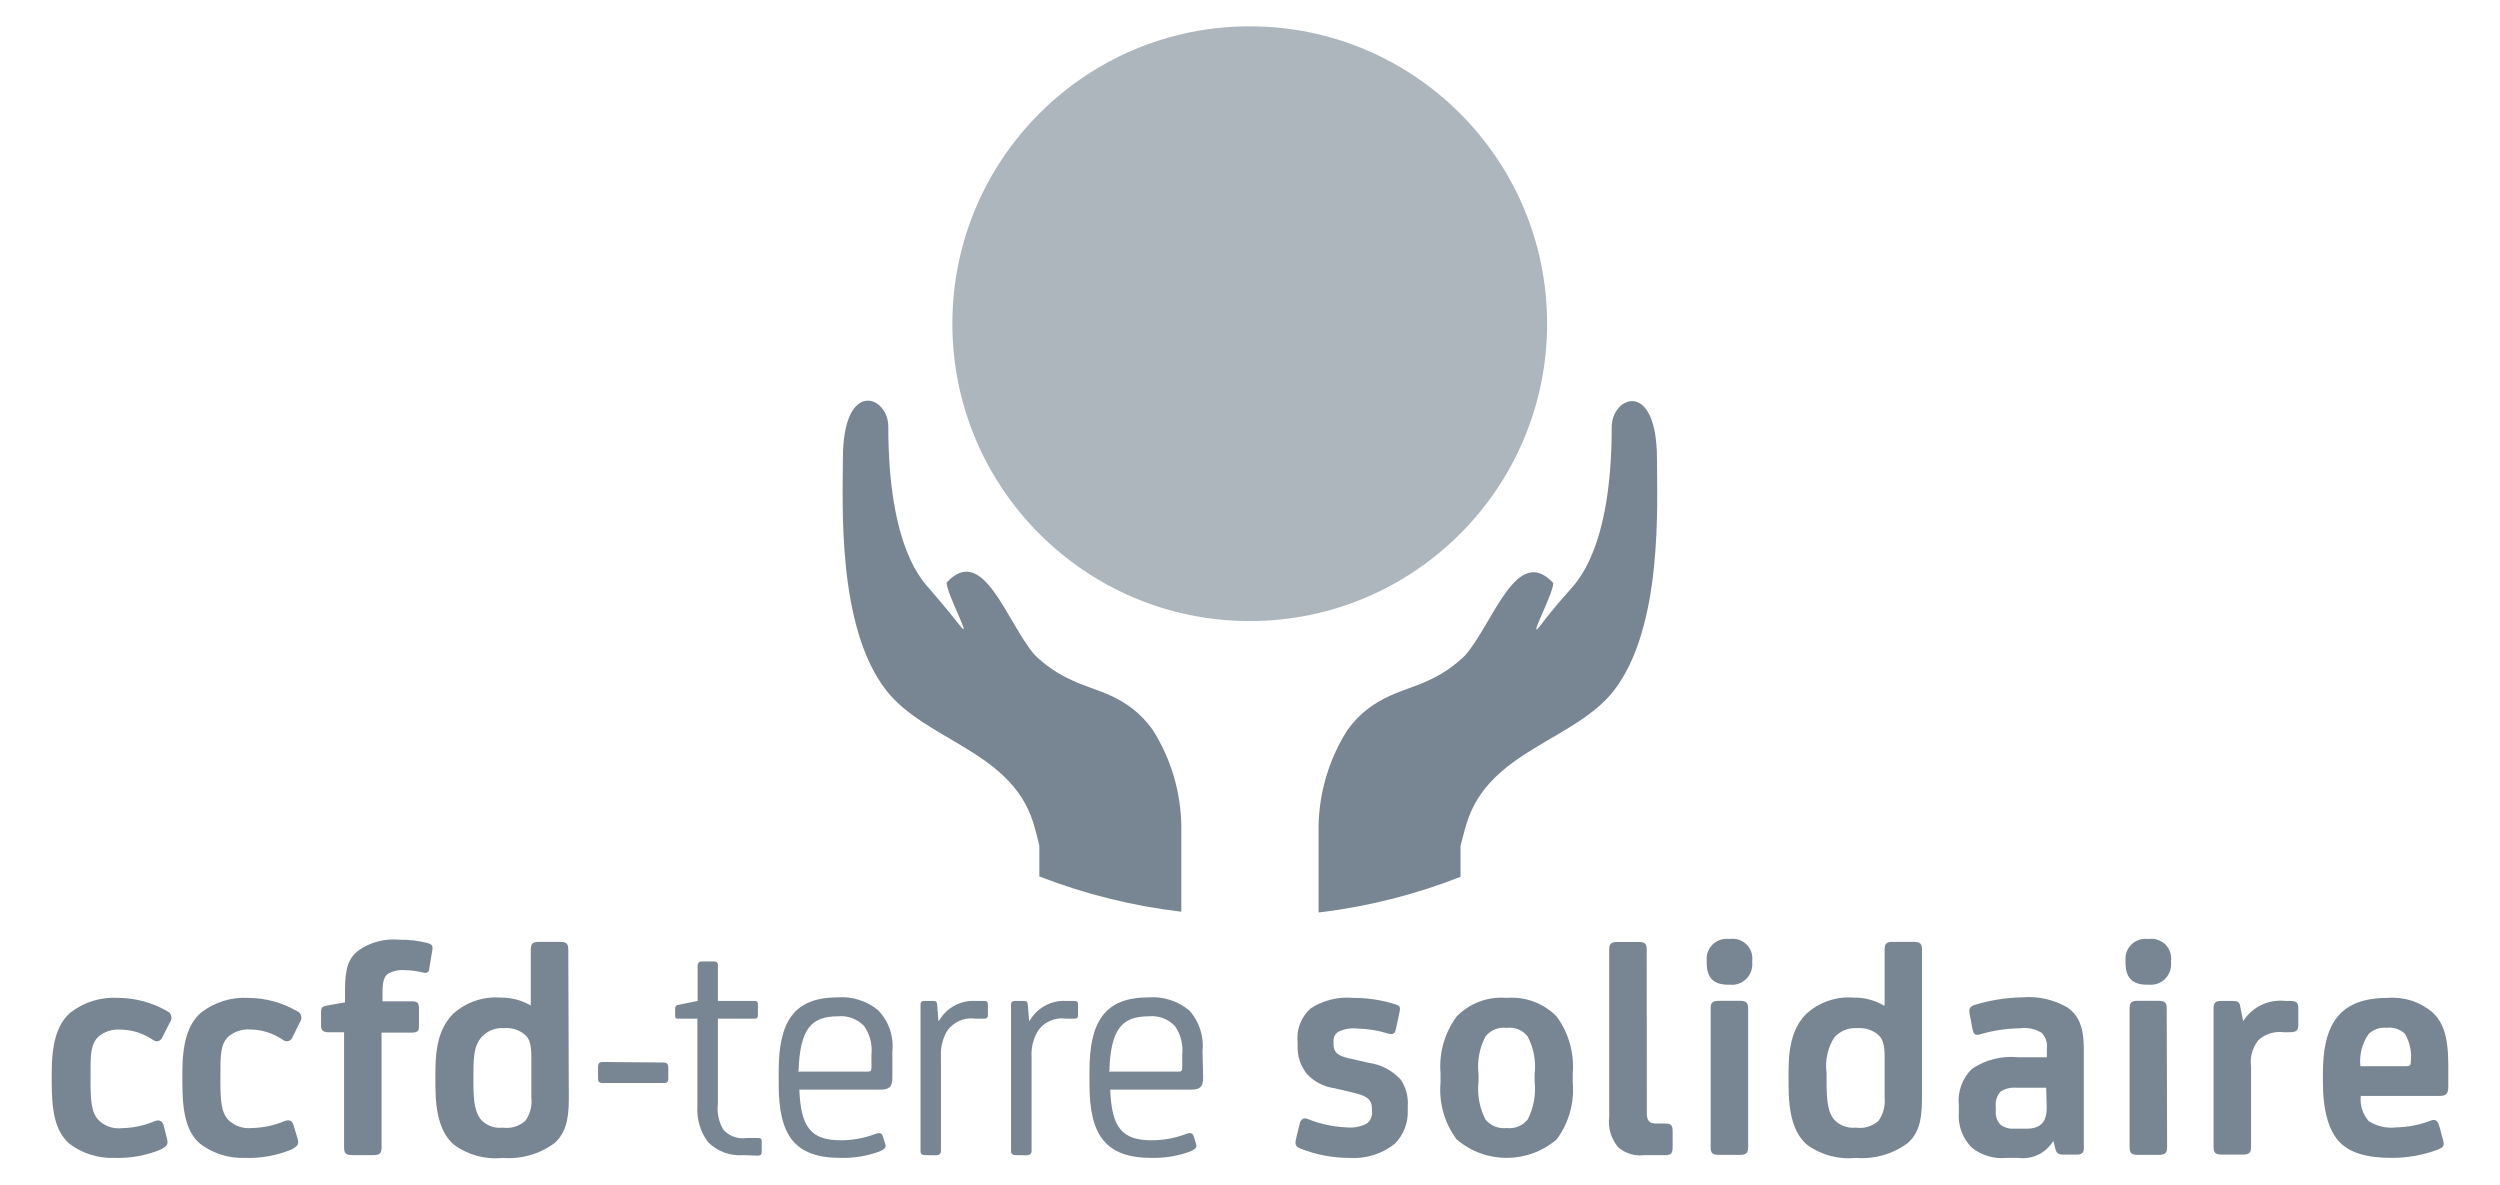
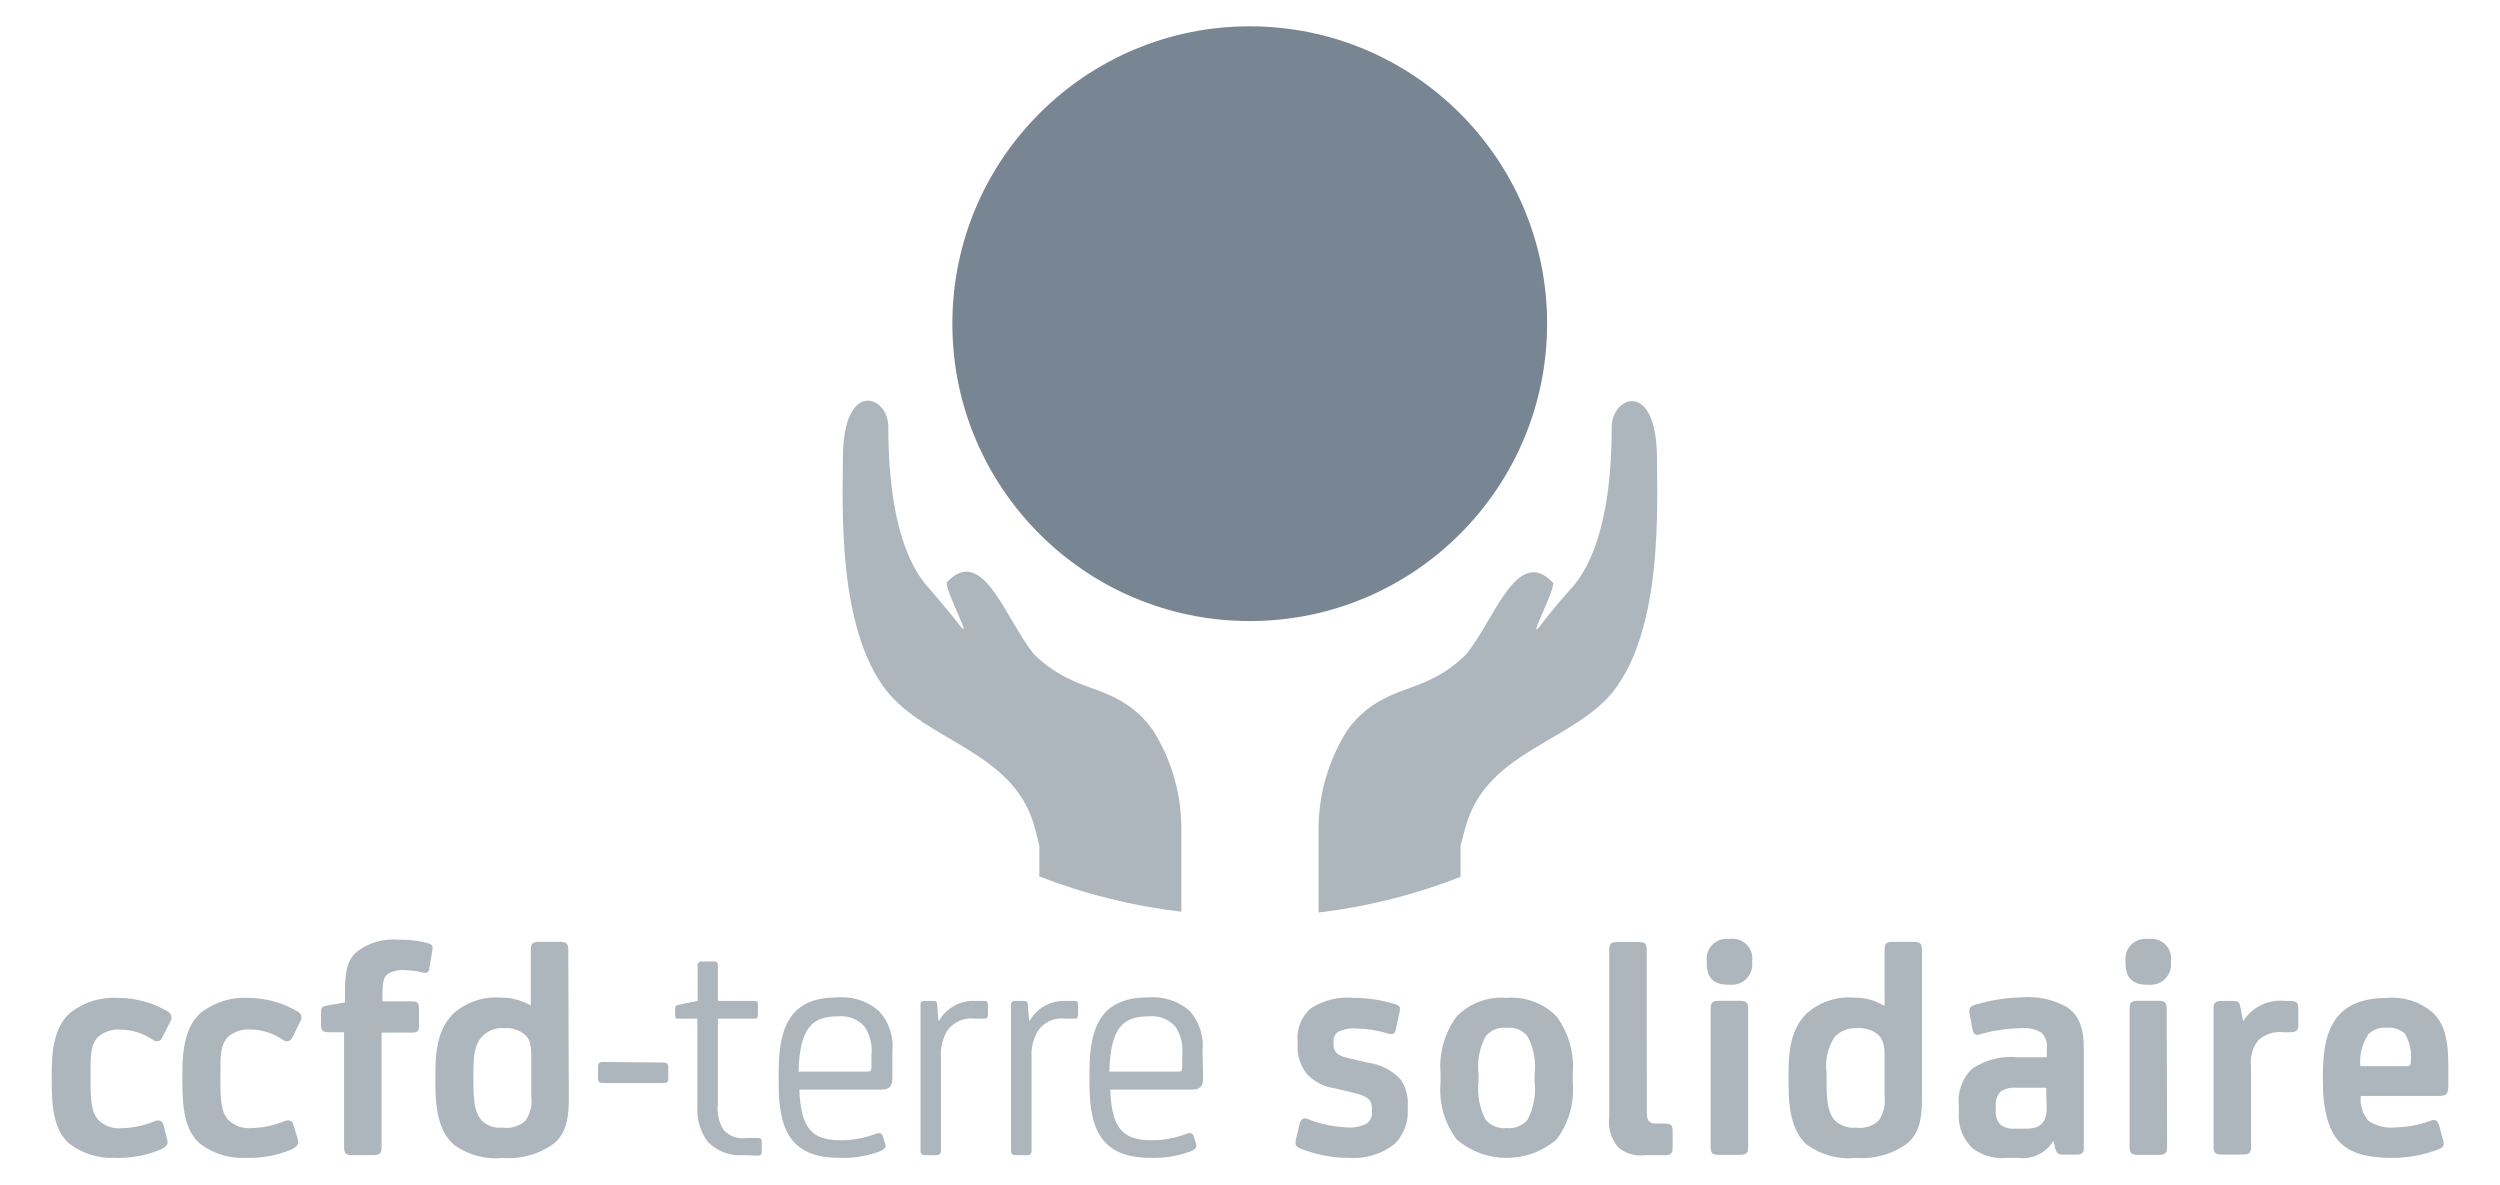
<svg xmlns="http://www.w3.org/2000/svg" id="Layer_1" data-name="Layer 1" viewBox="0 0 190 90">
  <defs>
-     <style>.cls-1{fill:#778692;}.cls-2{fill:#adb5bd;}</style>
+     <style>.cls-1{fill:#adb5bd;}.cls-2{fill:#778692;}</style>
  </defs>
  <path class="cls-1" d="M12.69,86.54c.12.43,0,.58-.51.84A8.52,8.52,0,0,1,8.71,88a5.34,5.34,0,0,1-3.44-1.08c-1.15-1-1.34-2.68-1.34-4.71V81.5c0-2.14.38-3.65,1.43-4.55A5.37,5.37,0,0,1,9,75.84a7.47,7.47,0,0,1,3.69,1,.55.55,0,0,1,.24.83l-.61,1.2a.44.44,0,0,1-.68.17,4.47,4.47,0,0,0-2.52-.79,2.34,2.34,0,0,0-1.6.5c-.67.6-.64,1.51-.64,3v.38c0,1.62.09,2.39.55,2.94a2.18,2.18,0,0,0,1.84.67,6.68,6.68,0,0,0,2.41-.5c.36-.17.64-.09.75.26Z" />
  <path class="cls-1" d="M22.62,86.54c.12.43,0,.58-.51.84a8.48,8.48,0,0,1-3.47.62,5.32,5.32,0,0,1-3.44-1.08c-1.15-1-1.34-2.68-1.34-4.71V81.5c0-2.14.38-3.65,1.43-4.55a5.37,5.37,0,0,1,3.59-1.11,7.43,7.43,0,0,1,3.68,1,.54.54,0,0,1,.24.83l-.59,1.2a.45.45,0,0,1-.69.17A4.47,4.47,0,0,0,19,78.24a2.36,2.36,0,0,0-1.6.5c-.67.6-.65,1.51-.65,3v.38c0,1.62.09,2.39.55,2.94a2.22,2.22,0,0,0,1.85.67,6.73,6.73,0,0,0,2.41-.5c.37-.17.65-.09.74.26Z" />
  <path class="cls-1" d="M29,87.19c0,.48-.15.6-.68.6h-1.5c-.53,0-.67-.12-.67-.6V78.45H25c-.45,0-.6-.12-.6-.53v-1c0-.38.1-.43.47-.5l1.35-.24v-.93c0-1.7.28-2.42,1-3a4.62,4.62,0,0,1,3.14-.83,7.84,7.84,0,0,1,2.12.25c.37.1.44.22.37.58l-.22,1.31c0,.34-.19.44-.54.34a6.11,6.11,0,0,0-1.34-.17,2.19,2.19,0,0,0-1.25.27c-.32.21-.43.62-.43,1.46v.64h2.22c.44,0,.55.12.55.53V78c0,.36-.11.48-.59.48H29Z" />
  <path class="cls-1" d="M43.23,83.55c0,1.72-.32,2.63-1.08,3.32A5.83,5.83,0,0,1,38.2,88a5.31,5.31,0,0,1-3.7-1c-1-.87-1.41-2.33-1.41-4.55v-1c0-2.2.43-3.47,1.36-4.41a4.82,4.82,0,0,1,3.62-1.22,4.38,4.38,0,0,1,2.27.6h0V72.19c0-.49.14-.61.67-.61h1.51c.53,0,.67.12.67.61Zm-2.85-3.28c0-1-.19-1.37-.48-1.63a2.2,2.2,0,0,0-1.6-.5,2.07,2.07,0,0,0-1.72.7c-.51.59-.6,1.36-.6,2.7v.74c0,1.54.14,2.27.57,2.81a1.94,1.94,0,0,0,1.65.61,2.14,2.14,0,0,0,1.73-.52,2.56,2.56,0,0,0,.45-1.77Z" />
  <path class="cls-1" d="M50.41,80.75c.3,0,.38.15.38.36V82c0,.31-.22.31-.38.31H45.8c-.28,0-.35-.12-.35-.36v-.88c0-.21.07-.36.35-.36Z" />
  <path class="cls-1" d="M56.49,87.79a3.39,3.39,0,0,1-2.69-1A4.14,4.14,0,0,1,53,84.08V77.42H51.56c-.18,0-.25,0-.25-.26v-.48c0-.21.07-.28.25-.31l1.46-.3V73.36a.28.28,0,0,1,.28-.29h1a.26.26,0,0,1,.26.29v2.71h2.8c.17,0,.24.06.24.23v.89a.21.21,0,0,1-.24.23h-2.8v6.47a3.06,3.06,0,0,0,.44,2,2,2,0,0,0,1.74.6h.86c.14,0,.29,0,.29.26v.81c0,.17-.08.27-.29.27Z" />
  <path class="cls-1" d="M67.82,81.9c0,.67-.21.91-.89.91H60.75c.11,2.87.89,3.85,3.14,3.85a7.41,7.41,0,0,0,2.64-.48c.31-.12.49-.07.56.17l.18.55c.07.24.1.41-.53.65a8.12,8.12,0,0,1-2.85.45c-3.54,0-4.71-1.75-4.71-5.6v-1c0-3.75,1.15-5.6,4.49-5.6a4.29,4.29,0,0,1,3.09,1,3.91,3.91,0,0,1,1.06,3.11Zm-7.07-.46H65.9c.24,0,.33,0,.33-.35v-.91A3.25,3.25,0,0,0,65.69,78a2.4,2.4,0,0,0-2-.76c-2,0-2.92.9-3,4.25" />
  <path class="cls-1" d="M70.34,87.79c-.29,0-.38-.1-.38-.32V76.32c0-.16.09-.25.28-.25h.7c.21,0,.26.09.28.25l.1,1.25h.05a3,3,0,0,1,2.77-1.5h.62c.25,0,.32.06.32.28v.81c0,.19-.1.26-.32.26h-.64a2.2,2.2,0,0,0-2.18,1,3.53,3.53,0,0,0-.43,1.89v7.17c0,.2-.12.32-.4.32Z" />
  <path class="cls-1" d="M77.23,87.79c-.29,0-.39-.1-.39-.32V76.32c0-.16.1-.25.29-.25h.7c.21,0,.26.09.28.25l.1,1.25h.05A3,3,0,0,1,81,76.07h.63c.24,0,.3.06.3.28v.81c0,.19-.08.26-.3.26H81a2.17,2.17,0,0,0-2.16,1,3.44,3.44,0,0,0-.44,1.89v7.17c0,.2-.12.32-.4.32Z" />
  <path class="cls-1" d="M91.44,81.9c0,.67-.22.91-.89.91H84.38c.1,2.87.88,3.85,3.14,3.85a7.3,7.3,0,0,0,2.62-.48c.32-.12.5-.07.58.17l.17.55c.07.24.1.41-.53.65a8.1,8.1,0,0,1-2.84.45C84,88,82.8,86.25,82.8,82.4v-1c0-3.75,1.15-5.6,4.5-5.6a4.31,4.31,0,0,1,3.09,1,4,4,0,0,1,1,3.11Zm-7.06-.46h5.14c.25,0,.33,0,.33-.35v-.91A3.25,3.25,0,0,0,89.31,78a2.38,2.38,0,0,0-2-.76c-2,0-2.92.9-3,4.25" />
  <path class="cls-1" d="M98.88,87.31c-.42-.17-.47-.31-.39-.72l.28-1.17c.1-.39.31-.51.66-.36a8.87,8.87,0,0,0,2.88.62,2.79,2.79,0,0,0,1.55-.28,1,1,0,0,0,.41-.94v-.17c0-.76-.41-1-1.39-1.24l-1.44-.34a3.53,3.53,0,0,1-2.1-1.07,3.23,3.23,0,0,1-.72-2.21v-.21a3,3,0,0,1,1-2.59,5.12,5.12,0,0,1,3.23-.79,10.56,10.56,0,0,1,3.21.49c.33.11.38.21.31.57l-.29,1.34c-.06.36-.28.4-.59.31a8.33,8.33,0,0,0-2.32-.38,2.66,2.66,0,0,0-1.49.26.84.84,0,0,0-.33.77v.16c0,.72.47.91,1.21,1.08l1.49.34a4,4,0,0,1,2.42,1.29,3.2,3.2,0,0,1,.52,2v.29a3.42,3.42,0,0,1-1,2.58A5,5,0,0,1,102.54,88a10.1,10.1,0,0,1-3.66-.69" />
  <path class="cls-1" d="M118.31,77.26a6.44,6.44,0,0,1,1.22,4.31v.71a6.35,6.35,0,0,1-1.22,4.31,5.84,5.84,0,0,1-7.61,0,6.3,6.3,0,0,1-1.22-4.31v-.71a6.38,6.38,0,0,1,1.22-4.31,4.72,4.72,0,0,1,3.8-1.42,4.77,4.77,0,0,1,3.81,1.42m-2.21,7.83a5.08,5.08,0,0,0,.53-2.92v-.51a4.9,4.9,0,0,0-.53-2.89,1.72,1.72,0,0,0-1.6-.65,1.75,1.75,0,0,0-1.6.65,4.9,4.9,0,0,0-.53,2.89v.51a5.08,5.08,0,0,0,.53,2.92,1.81,1.81,0,0,0,1.6.64,1.79,1.79,0,0,0,1.6-.64" />
  <path class="cls-1" d="M125.16,84.6c0,.58.19.79.7.79h.71c.44,0,.55.15.55.58v1.24c0,.46-.15.58-.55.58H125a2.57,2.57,0,0,1-2-.58,3,3,0,0,1-.7-2.34V72.18c0-.48.15-.59.68-.59h1.5c.53,0,.67.11.67.59Z" />
  <path class="cls-1" d="M133.17,73.17a1.55,1.55,0,0,1-1.67,1.67h-.13c-1.22,0-1.66-.6-1.66-1.67V73a1.51,1.51,0,0,1,1.66-1.64h.13A1.49,1.49,0,0,1,133.17,73Zm-.31,14c0,.48-.15.6-.67.6h-1.51c-.53,0-.67-.12-.67-.6V76.66c0-.48.14-.6.67-.6h1.51c.52,0,.67.12.67.6Z" />
  <path class="cls-1" d="M146.07,83.55c0,1.72-.31,2.63-1.08,3.32A5.82,5.82,0,0,1,141.05,88a5.36,5.36,0,0,1-3.72-1c-1-.87-1.4-2.33-1.4-4.55v-1c0-2.2.43-3.47,1.36-4.41a4.8,4.8,0,0,1,3.61-1.22,4.32,4.32,0,0,1,2.27.6h.06V72.19c0-.49.14-.61.66-.61h1.5c.54,0,.68.12.68.61Zm-2.84-3.28c0-1-.2-1.37-.49-1.63a2.2,2.2,0,0,0-1.6-.5,2.11,2.11,0,0,0-1.73.7,4,4,0,0,0-.59,2.7v.74c0,1.54.14,2.27.57,2.81a2,2,0,0,0,1.66.61,2.11,2.11,0,0,0,1.72-.52,2.61,2.61,0,0,0,.46-1.77Z" />
  <path class="cls-1" d="M156,86.78A2.67,2.67,0,0,1,153.39,88h-.89a3.65,3.65,0,0,1-2.63-.77,3.39,3.39,0,0,1-1-2.68V84a3.38,3.38,0,0,1,1-2.77,5.33,5.33,0,0,1,3.5-.88h.85c.43,0,.94,0,1.34,0v-.65a1.43,1.43,0,0,0-.4-1.21,2.53,2.53,0,0,0-1.65-.34,11.44,11.44,0,0,0-3,.45c-.38.13-.52,0-.6-.38l-.21-1.12c-.09-.41,0-.6.36-.72a12.94,12.94,0,0,1,3.62-.58,5.83,5.83,0,0,1,3.45.77c.84.6,1.24,1.46,1.24,3.16v7.56c0,.32-.17.46-.51.46H156.8c-.37,0-.51-.12-.59-.43l-.14-.58Zm-.49-4.11c-.4,0-.91,0-1.39,0h-.83a2,2,0,0,0-1.24.28,1.47,1.47,0,0,0-.37,1.18v.29a1.35,1.35,0,0,0,.37,1.07,1.55,1.55,0,0,0,1,.29H154c1.1,0,1.55-.51,1.55-1.6Z" />
  <path class="cls-1" d="M165,73.17a1.55,1.55,0,0,1-1.66,1.67h-.14c-1.21,0-1.66-.6-1.66-1.67V73a1.51,1.51,0,0,1,1.66-1.64h.14A1.49,1.49,0,0,1,165,73Zm-.3,14c0,.48-.15.6-.67.6h-1.51c-.53,0-.67-.12-.67-.6V76.66c0-.48.14-.6.67-.6H164c.52,0,.67.12.67.6Z" />
  <path class="cls-1" d="M170.48,77.61h0a3.34,3.34,0,0,1,3.19-1.54H174c.5,0,.67.09.67.56V77.9c0,.41-.14.55-.67.55h-.43a2.4,2.4,0,0,0-1.93.6,2.65,2.65,0,0,0-.56,2v6.1c0,.48-.14.6-.68.6h-1.5c-.52,0-.67-.12-.67-.6V76.61c0-.4.17-.54.58-.54h.84c.4,0,.56.06.61.43Z" />
  <path class="cls-1" d="M186.07,82.59c0,.51-.15.7-.65.7h-6a2.47,2.47,0,0,0,.6,1.91,3.15,3.15,0,0,0,2.1.48,7.8,7.8,0,0,0,2.59-.5c.28-.12.52-.12.67.38l.31,1.15c.1.36,0,.5-.44.67a10,10,0,0,1-3.46.62c-1.95,0-3.21-.39-4-1.22s-1.25-2.34-1.25-4.55v-.64c0-3.76,1.25-5.75,4.93-5.75a4.67,4.67,0,0,1,3.38,1.08c.78.72,1.22,1.75,1.22,4Zm-6.06-4a3.6,3.6,0,0,0-.62,2.44h3.51c.25,0,.32-.09.32-.34a3.4,3.4,0,0,0-.45-2.13,1.74,1.74,0,0,0-1.4-.45,1.72,1.72,0,0,0-1.36.48" />
  <path class="cls-2" d="M95,2a22.6,22.6,0,1,0,22.58,22.59A22.6,22.6,0,0,0,95,2" />
  <path class="cls-1" d="M87.6,55.46c-1.91-2.67-4.43-2.93-6.13-3.76a9.83,9.83,0,0,1-2.84-1.93c-2.14-2.5-3.91-8.52-6.69-5.49,0,.86,2.12,4.72.94,3.17-.36-.46-1-1.26-2.17-2.62-.54-.62-3.2-3.14-3.2-12.41,0-2.35-3.45-3.68-3.45,2.44,0,3.36-.48,12.82,3.32,17.64,3,3.79,9.43,4.57,11.14,10,.18.55.47,1.77.47,1.77v2.34a44,44,0,0,0,10.79,2.68V62.77a14,14,0,0,0-2.18-7.31" />
  <path class="cls-1" d="M111.48,62.53c1.7-5.46,8.16-6.24,11.14-10,3.79-4.83,3.31-14.28,3.31-17.64,0-6.12-3.44-4.78-3.44-2.44,0,9.27-2.67,11.79-3.21,12.42-1.2,1.35-1.82,2.15-2.16,2.61-1.19,1.55.93-2.31.93-3.17-2.78-3-4.54,3-6.69,5.49a9.69,9.69,0,0,1-2.83,1.93c-1.71.83-4.22,1.1-6.13,3.76a14.1,14.1,0,0,0-2.19,7.31v6.55A43.85,43.85,0,0,0,111,66.64V64.29s.3-1.21.48-1.76" />
</svg>
